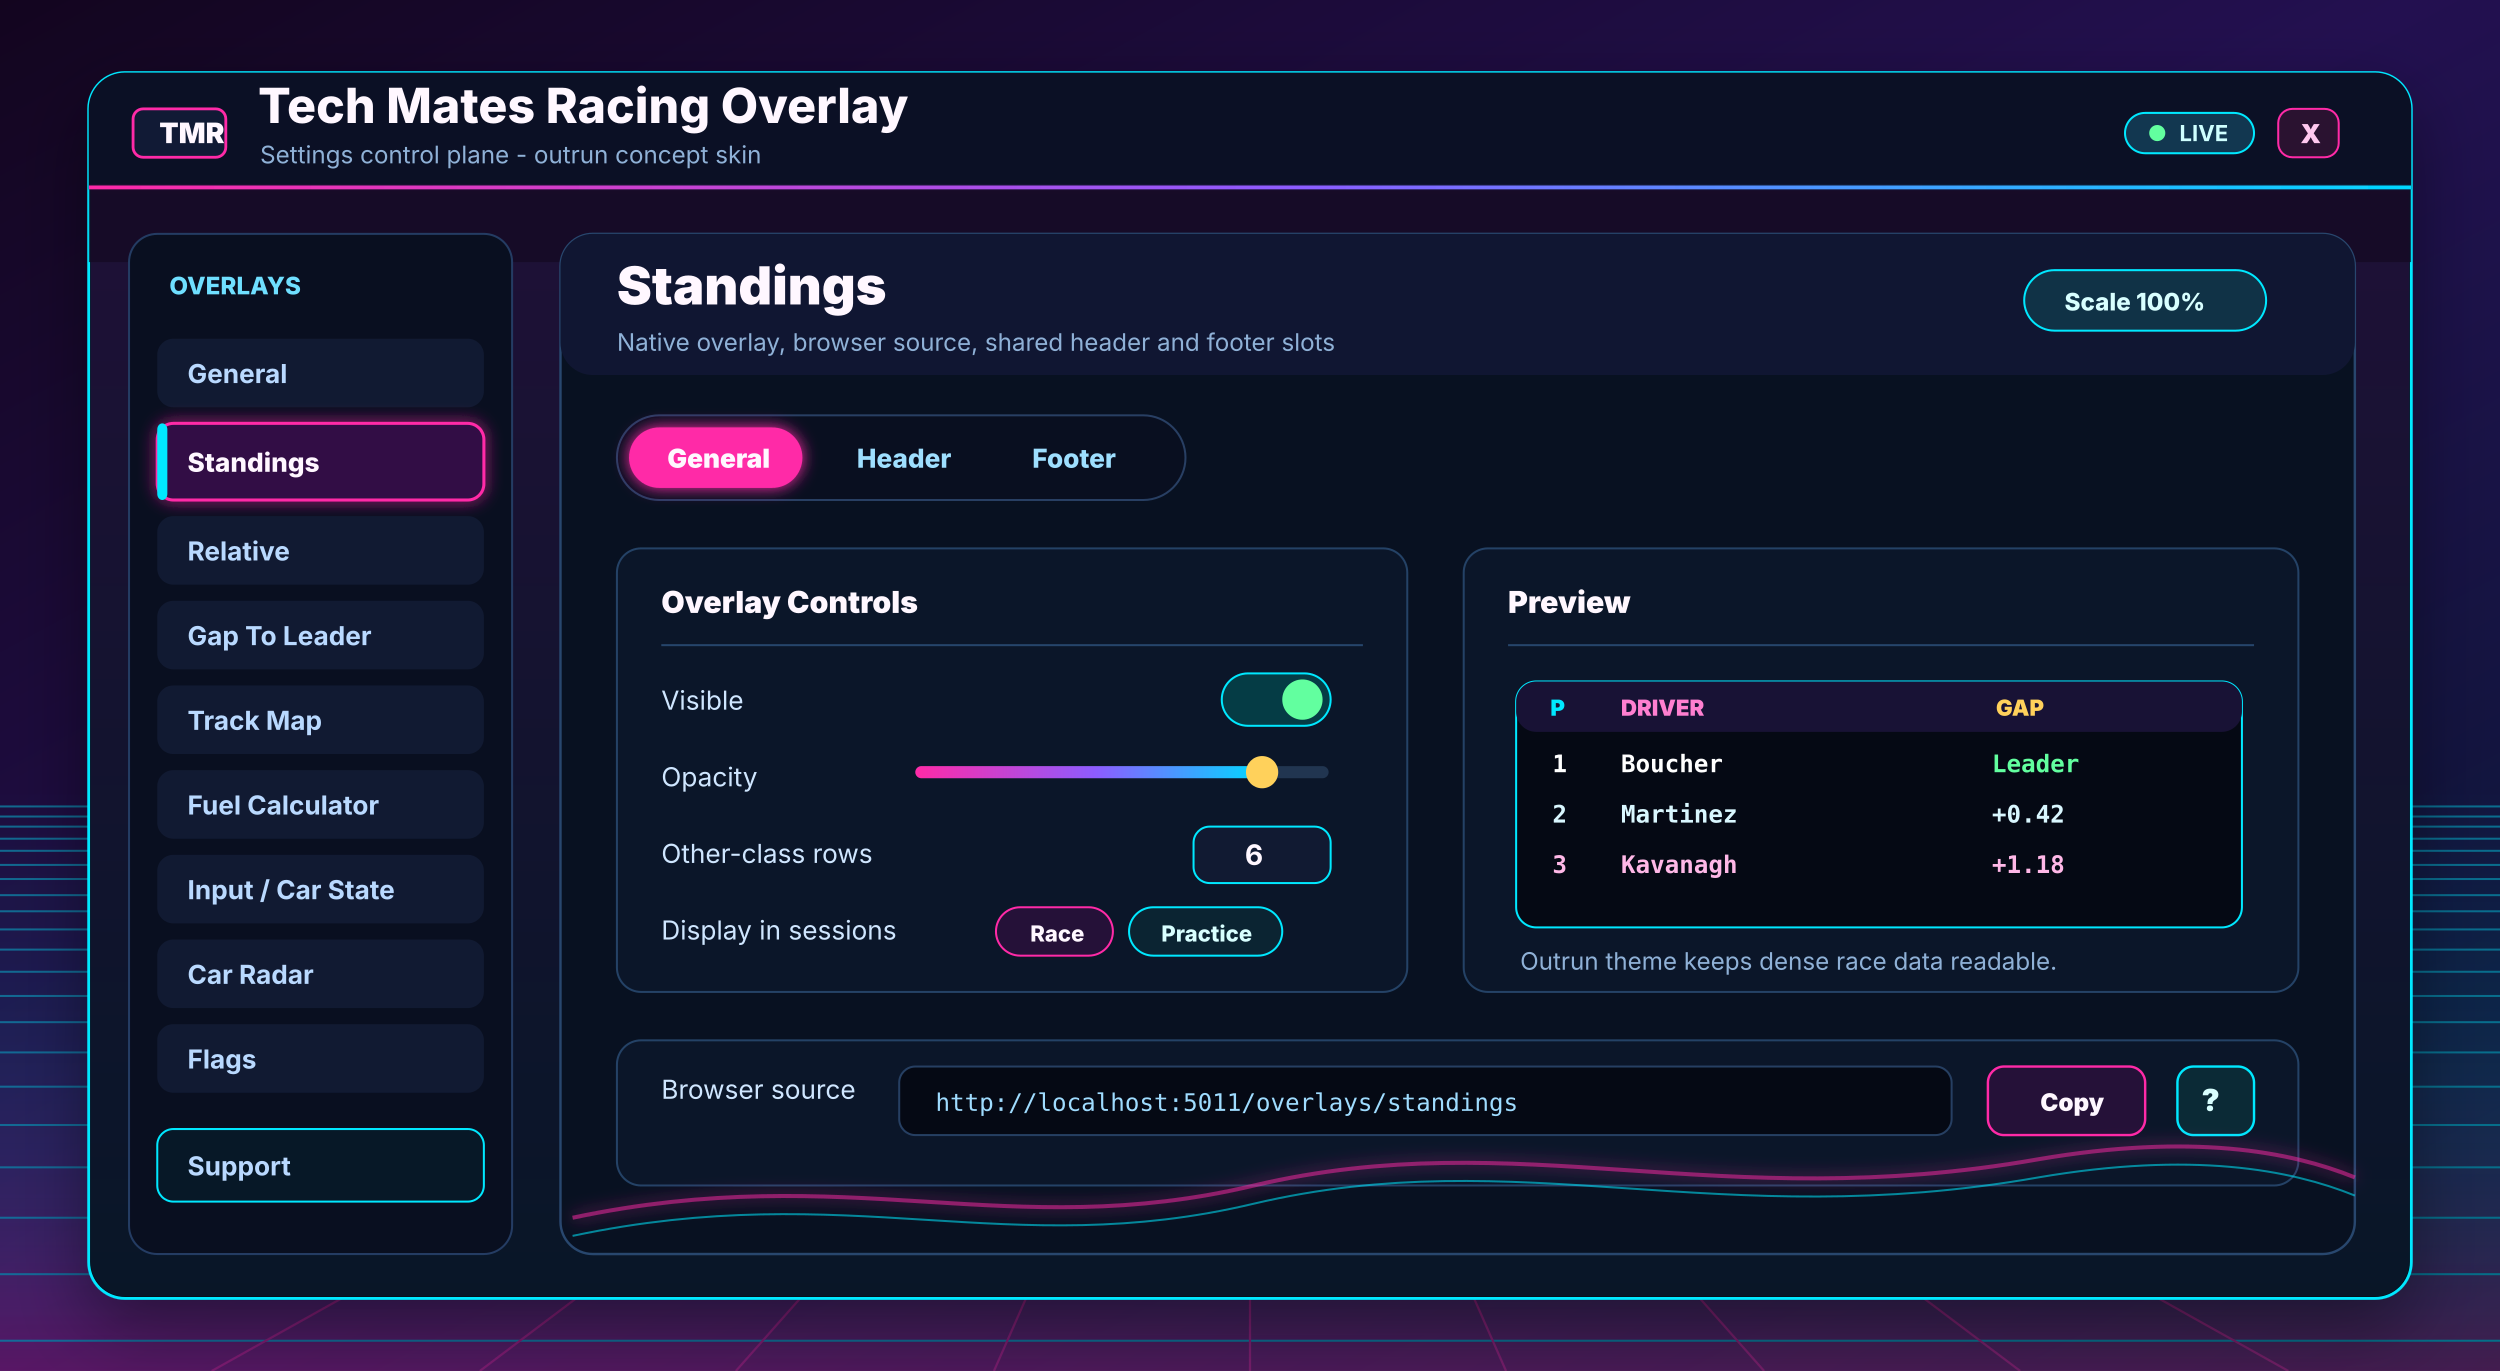
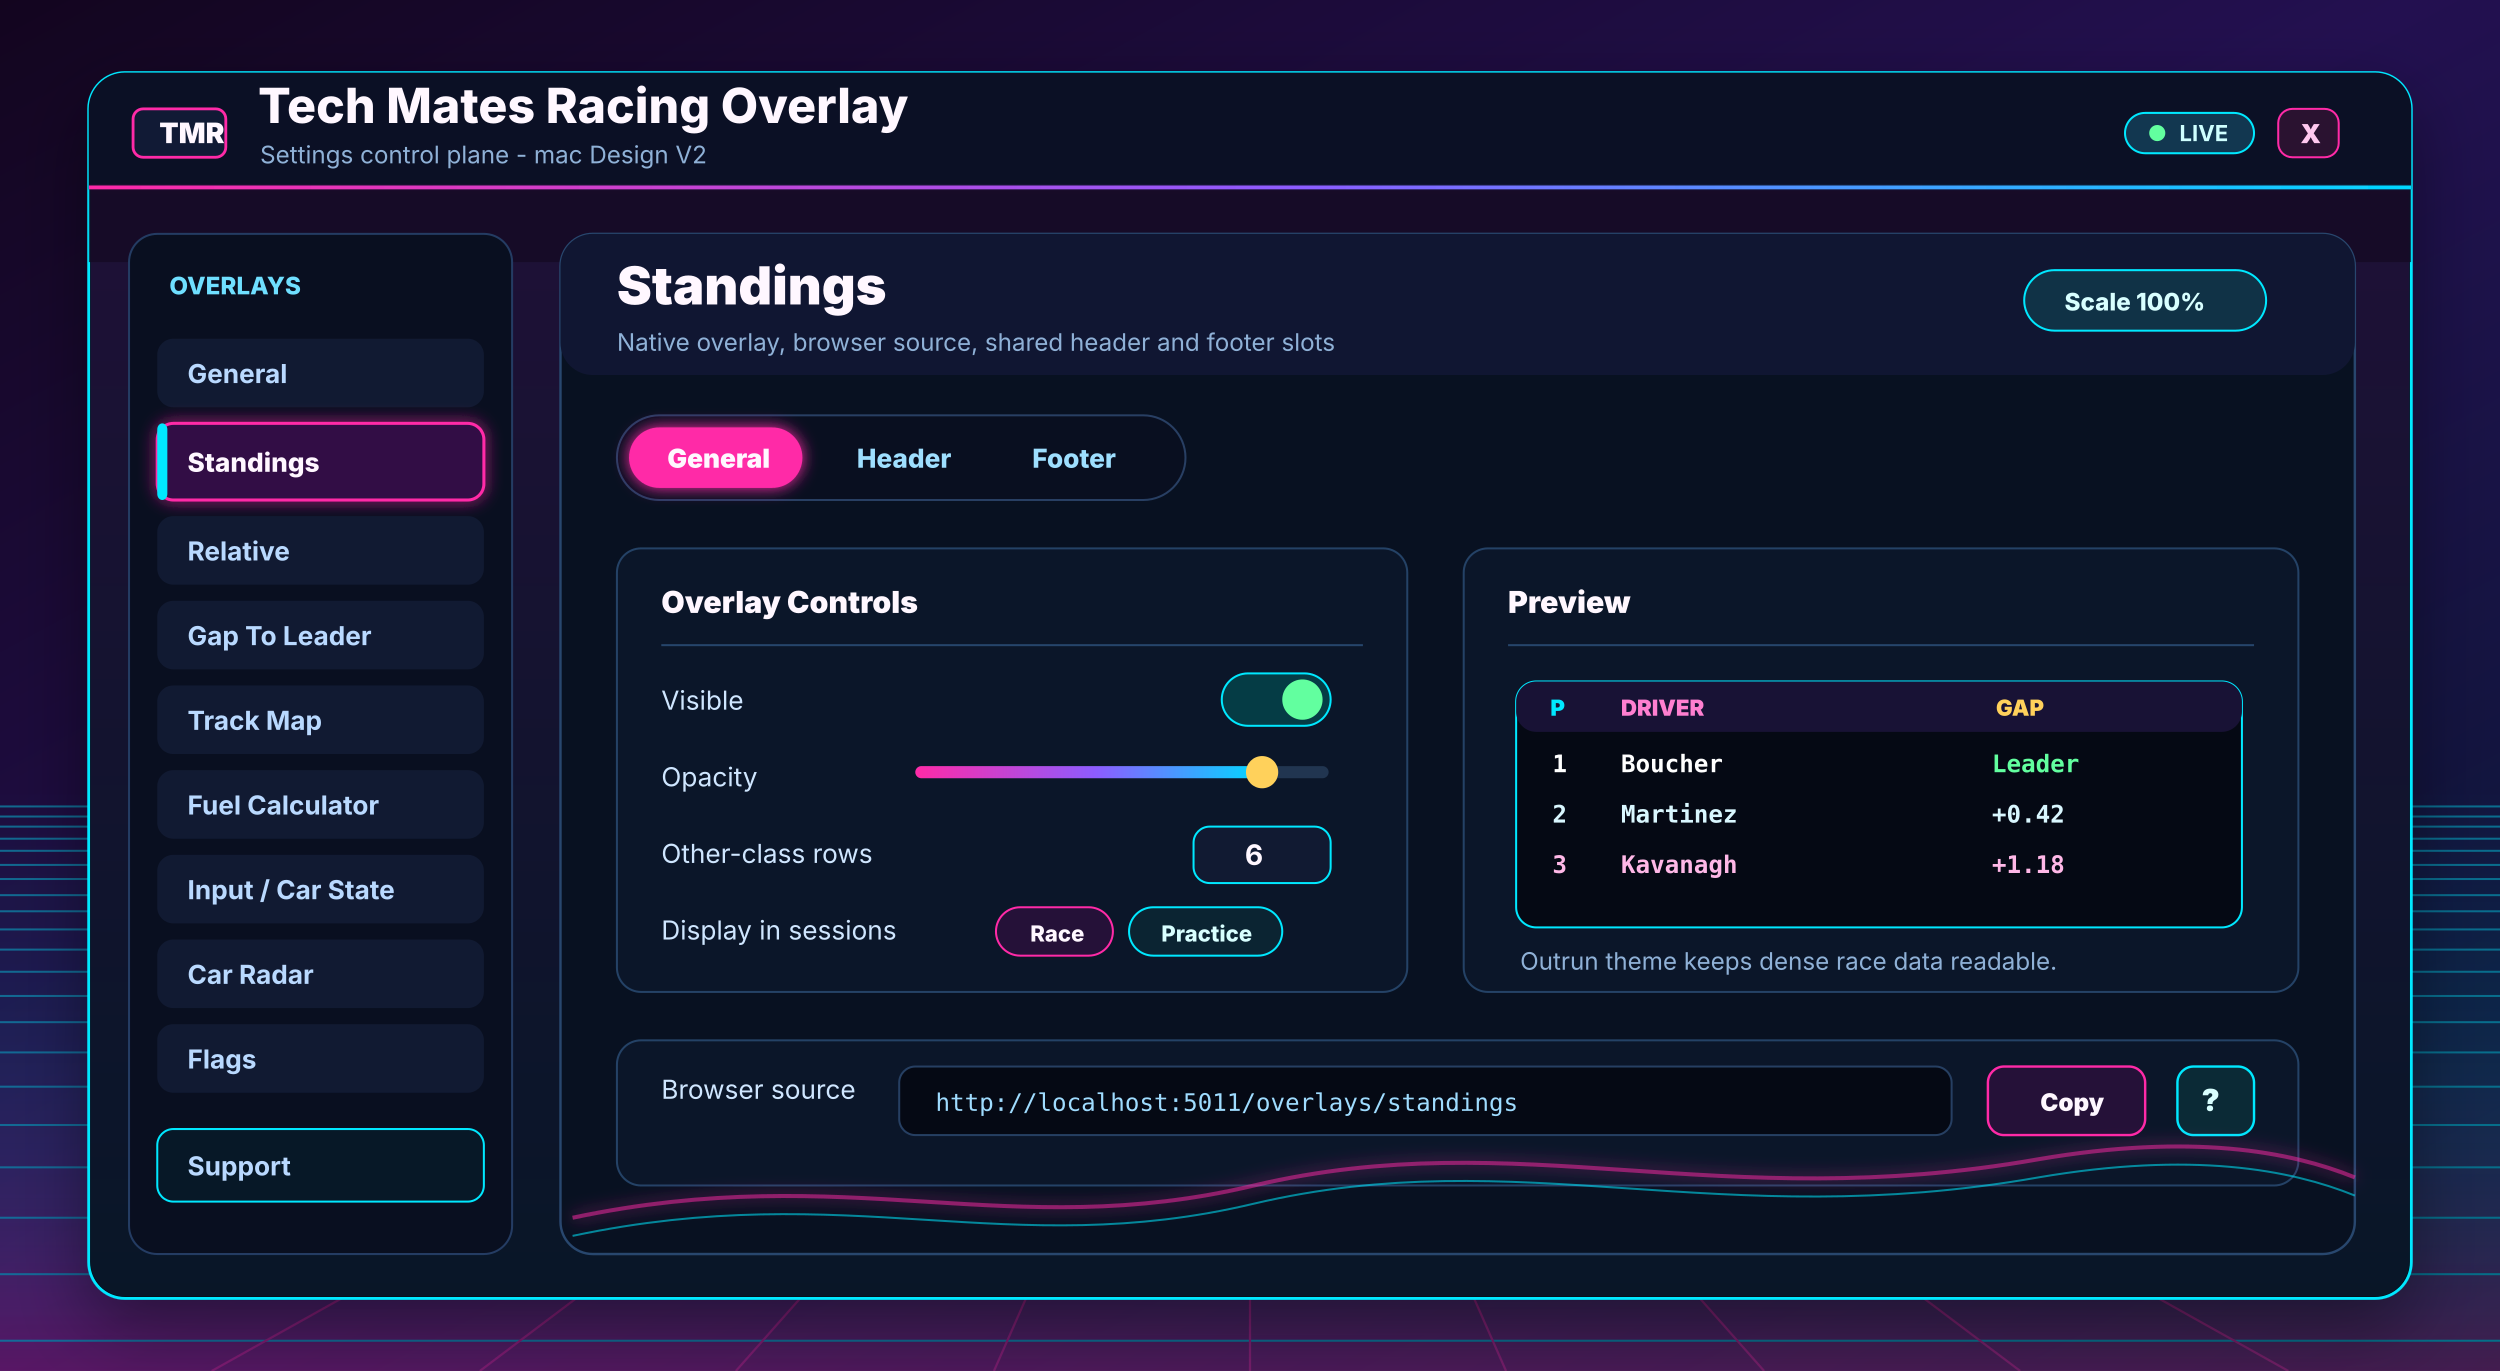
<svg xmlns="http://www.w3.org/2000/svg" width="1240" height="680" viewBox="0 0 1240 680" role="img" aria-label="TMR Overlay application redesign mockup with 80s outrun aesthetic">
  <defs>
    <linearGradient id="bg" x1="0" y1="0" x2="1" y2="1">
      <stop offset="0" stop-color="#13051f" />
      <stop offset="0.48" stop-color="#231050" />
      <stop offset="1" stop-color="#061832" />
    </linearGradient>
    <linearGradient id="chrome" x1="0" y1="0" x2="1" y2="0">
      <stop offset="0" stop-color="#ff2aa7" />
      <stop offset="0.52" stop-color="#8d5cff" />
      <stop offset="1" stop-color="#00d9ff" />
    </linearGradient>
    <linearGradient id="panel" x1="0" y1="0" x2="0" y2="1">
      <stop offset="0" stop-color="#24113c" stop-opacity="0.94" />
      <stop offset="1" stop-color="#091729" stop-opacity="0.96" />
    </linearGradient>
    <linearGradient id="sun" x1="0" y1="0" x2="0" y2="1">
      <stop offset="0" stop-color="#ffd15b" />
      <stop offset="0.48" stop-color="#ff5b8f" />
      <stop offset="1" stop-color="#7d32ff" />
    </linearGradient>
    <linearGradient id="gridFade" x1="0" y1="0" x2="0" y2="1">
      <stop offset="0" stop-color="#00e8ff" stop-opacity="0" />
      <stop offset="0.36" stop-color="#00e8ff" stop-opacity="0.16" />
      <stop offset="1" stop-color="#ff2aa7" stop-opacity="0.58" />
    </linearGradient>
    <filter id="pinkGlow" x="-35%" y="-35%" width="170%" height="170%">
      <feGaussianBlur stdDeviation="4" result="blur" />
      <feMerge>
        <feMergeNode in="blur" />
        <feMergeNode in="SourceGraphic" />
      </feMerge>
    </filter>
    <filter id="softShadow" x="-10%" y="-10%" width="120%" height="130%">
      <feDropShadow dx="0" dy="14" stdDeviation="18" flood-color="#000000" flood-opacity="0.42" />
    </filter>
    <clipPath id="windowClip">
      <rect x="44" y="36" width="1152" height="608" rx="18" />
    </clipPath>
    <clipPath id="sunClip">
      <circle cx="1008" cy="120" r="80" />
    </clipPath>
    <style>
      .font { font-family: Inter, Segoe UI, Arial, sans-serif; }
      .mono { font-family: "Cascadia Mono", "SFMono-Regular", Consolas, monospace; }
      .title { font-size: 24px; font-weight: 800; letter-spacing: 0; fill: #fff7ff; }
      .small { font-size: 12px; fill: #c7dcff; }
      .muted { fill: #8fb1d7; }
      .tab { font-size: 13px; font-weight: 700; fill: #b9d9ff; }
      .tabActive { font-size: 13px; font-weight: 800; fill: #fff7ff; }
      .label { font-size: 13px; fill: #cfe6ff; }
      .value { font-size: 14px; font-weight: 700; fill: #fff7ff; }
      .accent { fill: #00e8ff; }
      .hot { fill: #ff3fb7; }
      .warn { fill: #ffd15b; }
      .line { stroke: #26456b; stroke-width: 1; }
      .neonLine { stroke: url(#chrome); stroke-width: 2; filter: url(#pinkGlow); }
    </style>
  </defs>
  <rect width="1240" height="680" fill="url(#bg)" />
  <g opacity="0.42">
    <rect x="0" y="390" width="1240" height="290" fill="url(#gridFade)" />
    <path d="M0 665H1240M0 632H1240M0 604H1240M0 579H1240M0 558H1240M0 539H1240M0 522H1240M0 507H1240M0 494H1240M0 482H1240M0 471H1240M0 461H1240M0 452H1240M0 444H1240M0 436H1240M0 429H1240M0 422H1240M0 416H1240M0 410H1240M0 405H1240M0 400H1240" stroke="#00e8ff" stroke-width="1" />
    <path d="M620 392L105 680M620 392L238 680M620 392L365 680M620 392L493 680M620 392L620 680M620 392L747 680M620 392L875 680M620 392L1002 680M620 392L1135 680" stroke="#ff2aa7" stroke-width="1.1" />
  </g>
  <g clip-path="url(#sunClip)" opacity="0.9">
    <circle cx="1008" cy="120" r="80" fill="url(#sun)" />
    <rect x="920" y="92" width="176" height="7" fill="#13051f" opacity="0.9" />
    <rect x="920" y="112" width="176" height="8" fill="#13051f" opacity="0.9" />
    <rect x="920" y="135" width="176" height="10" fill="#13051f" opacity="0.9" />
    <rect x="920" y="162" width="176" height="12" fill="#13051f" opacity="0.9" />
  </g>
  <rect x="44" y="36" width="1152" height="608" rx="18" fill="#050914" stroke="#00e8ff" stroke-width="1.4" filter="url(#softShadow)" />
  <rect x="45" y="37" width="1150" height="606" rx="17" fill="url(#panel)" opacity="0.96" />
  <g clip-path="url(#windowClip)">
    <rect x="44" y="36" width="1152" height="58" fill="#0b1025" />
    <rect x="44" y="92" width="1152" height="2" fill="url(#chrome)" filter="url(#pinkGlow)" />
    <path d="M44 94H1196V130H44Z" fill="#140821" opacity="0.72" />
  </g>
  <g class="font">
    <rect x="66" y="54" width="46" height="24" rx="5" fill="#111a35" stroke="#ff2aa7" stroke-width="1.4" />
    <text x="79" y="71" font-size="14" font-weight="900" fill="#fff7ff">TMR</text>
    <text x="128" y="61" class="title">Tech Mates Racing Overlay</text>
-     <text x="129" y="81" class="small muted">Settings control plane - outrun concept skin</text>
+     <text x="129" y="81" class="small muted">Settings control plane - mac Design V2</text>
    <rect x="1054" y="56" width="64" height="20" rx="10" fill="#123750" stroke="#00e8ff" stroke-width="1" />
    <circle cx="1070" cy="66" r="4" fill="#62ff9f" />
    <text x="1081" y="70" font-size="11" font-weight="700" fill="#cfffff">LIVE</text>
    <rect x="1130" y="54" width="30" height="24" rx="7" fill="#2a1230" stroke="#ff2aa7" stroke-width="1" />
    <text x="1141" y="71" font-size="13" font-weight="900" fill="#ffc8ef">X</text>
  </g>
  <g class="font">
    <rect x="64" y="116" width="190" height="506" rx="14" fill="#090f20" stroke="#243c63" stroke-width="1" />
    <text x="84" y="146" font-size="12" font-weight="800" fill="#6fdfff">OVERLAYS</text>
    <g transform="translate(78 168)">
      <rect x="0" y="0" width="162" height="34" rx="8" fill="#111a32" />
      <text x="15" y="22" class="tab">General</text>
    </g>
    <g transform="translate(78 210)">
      <rect x="0" y="0" width="162" height="38" rx="8" fill="#301044" stroke="#ff2aa7" stroke-width="1.5" filter="url(#pinkGlow)" />
      <rect x="0" y="0" width="5" height="38" rx="3" fill="#00e8ff" />
      <text x="15" y="24" class="tabActive">Standings</text>
    </g>
    <g transform="translate(78 256)">
      <rect x="0" y="0" width="162" height="34" rx="8" fill="#111a32" />
      <text x="15" y="22" class="tab">Relative</text>
    </g>
    <g transform="translate(78 298)">
      <rect x="0" y="0" width="162" height="34" rx="8" fill="#111a32" />
      <text x="15" y="22" class="tab">Gap To Leader</text>
    </g>
    <g transform="translate(78 340)">
      <rect x="0" y="0" width="162" height="34" rx="8" fill="#111a32" />
      <text x="15" y="22" class="tab">Track Map</text>
    </g>
    <g transform="translate(78 382)">
      <rect x="0" y="0" width="162" height="34" rx="8" fill="#111a32" />
      <text x="15" y="22" class="tab">Fuel Calculator</text>
    </g>
    <g transform="translate(78 424)">
      <rect x="0" y="0" width="162" height="34" rx="8" fill="#111a32" />
      <text x="15" y="22" class="tab">Input / Car State</text>
    </g>
    <g transform="translate(78 466)">
      <rect x="0" y="0" width="162" height="34" rx="8" fill="#111a32" />
      <text x="15" y="22" class="tab">Car Radar</text>
    </g>
    <g transform="translate(78 508)">
      <rect x="0" y="0" width="162" height="34" rx="8" fill="#111a32" />
      <text x="15" y="22" class="tab">Flags</text>
    </g>
    <g transform="translate(78 560)">
      <rect x="0" y="0" width="162" height="36" rx="8" fill="#071827" stroke="#00e8ff" stroke-width="1" />
      <text x="15" y="23" class="tab">Support</text>
    </g>
  </g>
  <g class="font">
    <rect x="278" y="116" width="890" height="506" rx="16" fill="#081121" stroke="#28476e" stroke-width="1.2" />
    <rect x="278" y="116" width="890" height="70" rx="16" fill="#101632" />
    <path d="M278 171H1168" class="neonLine" />
    <text x="306" y="151" font-size="26" font-weight="900" fill="#fff7ff">Standings</text>
    <text x="306" y="174" class="small muted">Native overlay, browser source, shared header and footer slots</text>
    <rect x="1004" y="134" width="120" height="30" rx="15" fill="#103246" stroke="#00e8ff" stroke-width="1" />
    <text x="1024" y="154" font-size="12" font-weight="800" fill="#d8ffff">Scale 100%</text>
    <g transform="translate(306 206)">
      <rect x="0" y="0" width="282" height="42" rx="21" fill="#090f20" stroke="#283f63" stroke-width="1" />
      <rect x="6" y="6" width="86" height="30" rx="15" fill="#ff2aa7" filter="url(#pinkGlow)" />
      <text x="25" y="26" font-size="13" font-weight="900" fill="#fff7ff">General</text>
      <text x="119" y="26" font-size="13" font-weight="800" fill="#9edfff">Header</text>
      <text x="206" y="26" font-size="13" font-weight="800" fill="#9edfff">Footer</text>
    </g>
    <g transform="translate(306 272)">
      <rect x="0" y="0" width="392" height="220" rx="12" fill="#0b1629" stroke="#244266" stroke-width="1" />
      <text x="22" y="32" font-size="15" font-weight="900" fill="#fff7ff">Overlay Controls</text>
      <line x1="22" y1="48" x2="370" y2="48" class="line" />
      <text x="22" y="80" class="label">Visible</text>
      <rect x="300" y="62" width="54" height="26" rx="13" fill="#053c45" stroke="#00e8ff" stroke-width="1" />
      <circle cx="340" cy="75" r="10" fill="#62ff9f" />
      <text x="22" y="118" class="label">Opacity</text>
      <rect x="148" y="108" width="205" height="6" rx="3" fill="#213550" />
      <rect x="148" y="108" width="172" height="6" rx="3" fill="url(#chrome)" />
      <circle cx="320" cy="111" r="8" fill="#ffd15b" />
      <text x="22" y="156" class="label">Other-class rows</text>
      <rect x="286" y="138" width="68" height="28" rx="8" fill="#111a32" stroke="#00e8ff" stroke-width="1" />
      <text x="316" y="157" text-anchor="middle" class="value">6</text>
      <text x="22" y="194" class="label">Display in sessions</text>
      <rect x="188" y="178" width="58" height="24" rx="12" fill="#251138" stroke="#ff2aa7" stroke-width="1" />
      <text x="205" y="195" font-size="11" font-weight="800" fill="#fff7ff">Race</text>
      <rect x="254" y="178" width="76" height="24" rx="12" fill="#0b2432" stroke="#00e8ff" stroke-width="1" />
      <text x="270" y="195" font-size="11" font-weight="800" fill="#d8ffff">Practice</text>
    </g>
    <g transform="translate(726 272)">
      <rect x="0" y="0" width="414" height="220" rx="12" fill="#0b1629" stroke="#244266" stroke-width="1" />
      <text x="22" y="32" font-size="15" font-weight="900" fill="#fff7ff">Preview</text>
      <line x1="22" y1="48" x2="392" y2="48" class="line" />
      <rect x="26" y="66" width="360" height="122" rx="10" fill="#050914" stroke="#00e8ff" stroke-width="1" />
      <rect x="26" y="66" width="360" height="25" rx="10" fill="#181235" />
      <text x="43" y="83" font-size="11" font-weight="900" fill="#00e8ff">P</text>
      <text x="78" y="83" font-size="11" font-weight="900" fill="#ff7fd0">DRIVER</text>
      <text x="264" y="83" font-size="11" font-weight="900" fill="#ffd15b">GAP</text>
      <g class="mono" font-size="12" font-weight="700">
        <text x="44" y="111" fill="#ffffff">1</text>
        <text x="78" y="111" fill="#ffffff">Boucher</text>
        <text x="262" y="111" fill="#62ff9f">Leader</text>
        <text x="44" y="136" fill="#d9f7ff">2</text>
        <text x="78" y="136" fill="#d9f7ff">Martinez</text>
        <text x="262" y="136" fill="#d9f7ff">+0.42</text>
        <text x="44" y="161" fill="#ffb8e7">3</text>
        <text x="78" y="161" fill="#ffb8e7">Kavanagh</text>
        <text x="262" y="161" fill="#ffb8e7">+1.18</text>
      </g>
      <text x="28" y="209" class="small muted">Outrun theme keeps dense race data readable.</text>
    </g>
    <g transform="translate(306 516)">
      <rect x="0" y="0" width="834" height="72" rx="12" fill="#0b1629" stroke="#244266" stroke-width="1" />
      <text x="22" y="29" class="label">Browser source</text>
      <rect x="140" y="13" width="522" height="34" rx="8" fill="#050914" stroke="#263f62" stroke-width="1" />
      <text x="158" y="35" class="mono" font-size="12" fill="#9fdcff">http://localhost:5011/overlays/standings</text>
      <rect x="680" y="13" width="78" height="34" rx="8" fill="#251138" stroke="#ff2aa7" stroke-width="1.2" />
      <text x="706" y="35" font-size="12" font-weight="900" fill="#fff7ff">Copy</text>
      <rect x="774" y="13" width="38" height="34" rx="8" fill="#0b2a36" stroke="#00e8ff" stroke-width="1.2" />
      <text x="786" y="35" font-size="15" font-weight="900" fill="#d8ffff">?</text>
    </g>
  </g>
  <g opacity="0.55">
    <path d="M284 604C421 575 500 617 622 588C754 557 852 603 1011 575C1087 562 1136 571 1168 584" fill="none" stroke="#ff2aa7" stroke-width="2" filter="url(#pinkGlow)" />
    <path d="M284 613C421 584 500 626 622 597C754 566 852 612 1011 584C1087 571 1136 580 1168 593" fill="none" stroke="#00e8ff" stroke-width="1" />
  </g>
</svg>
